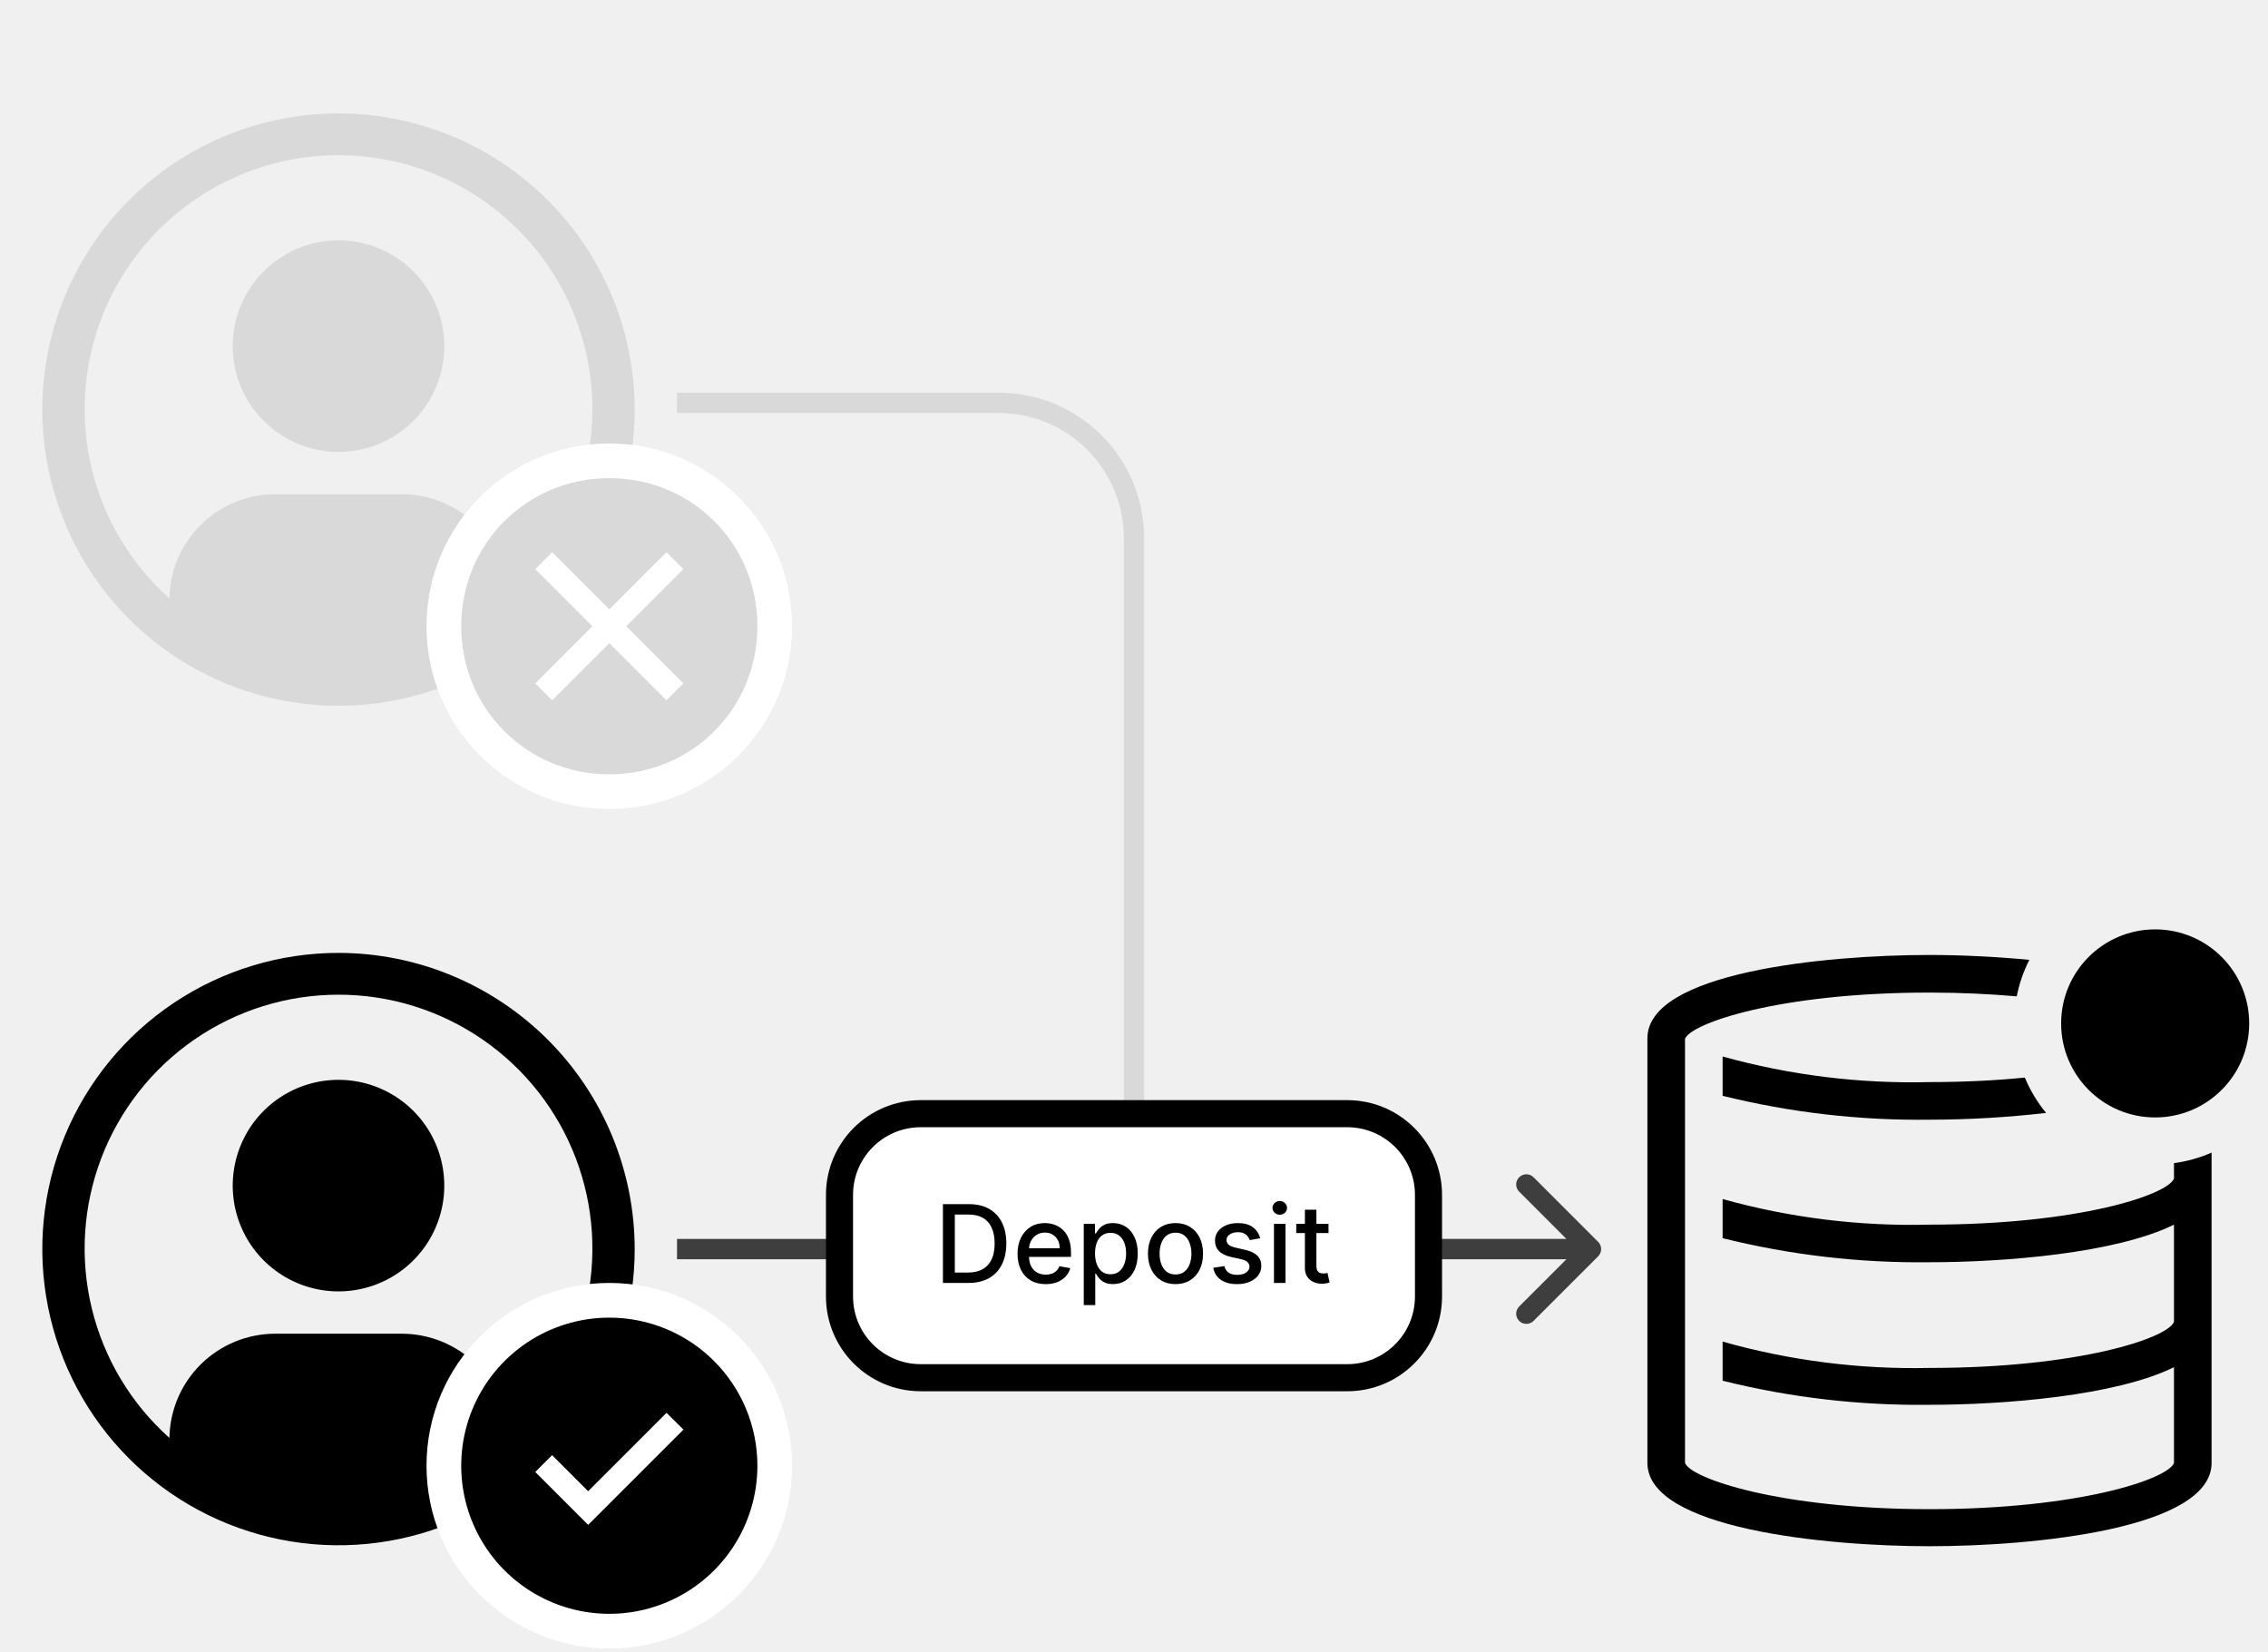
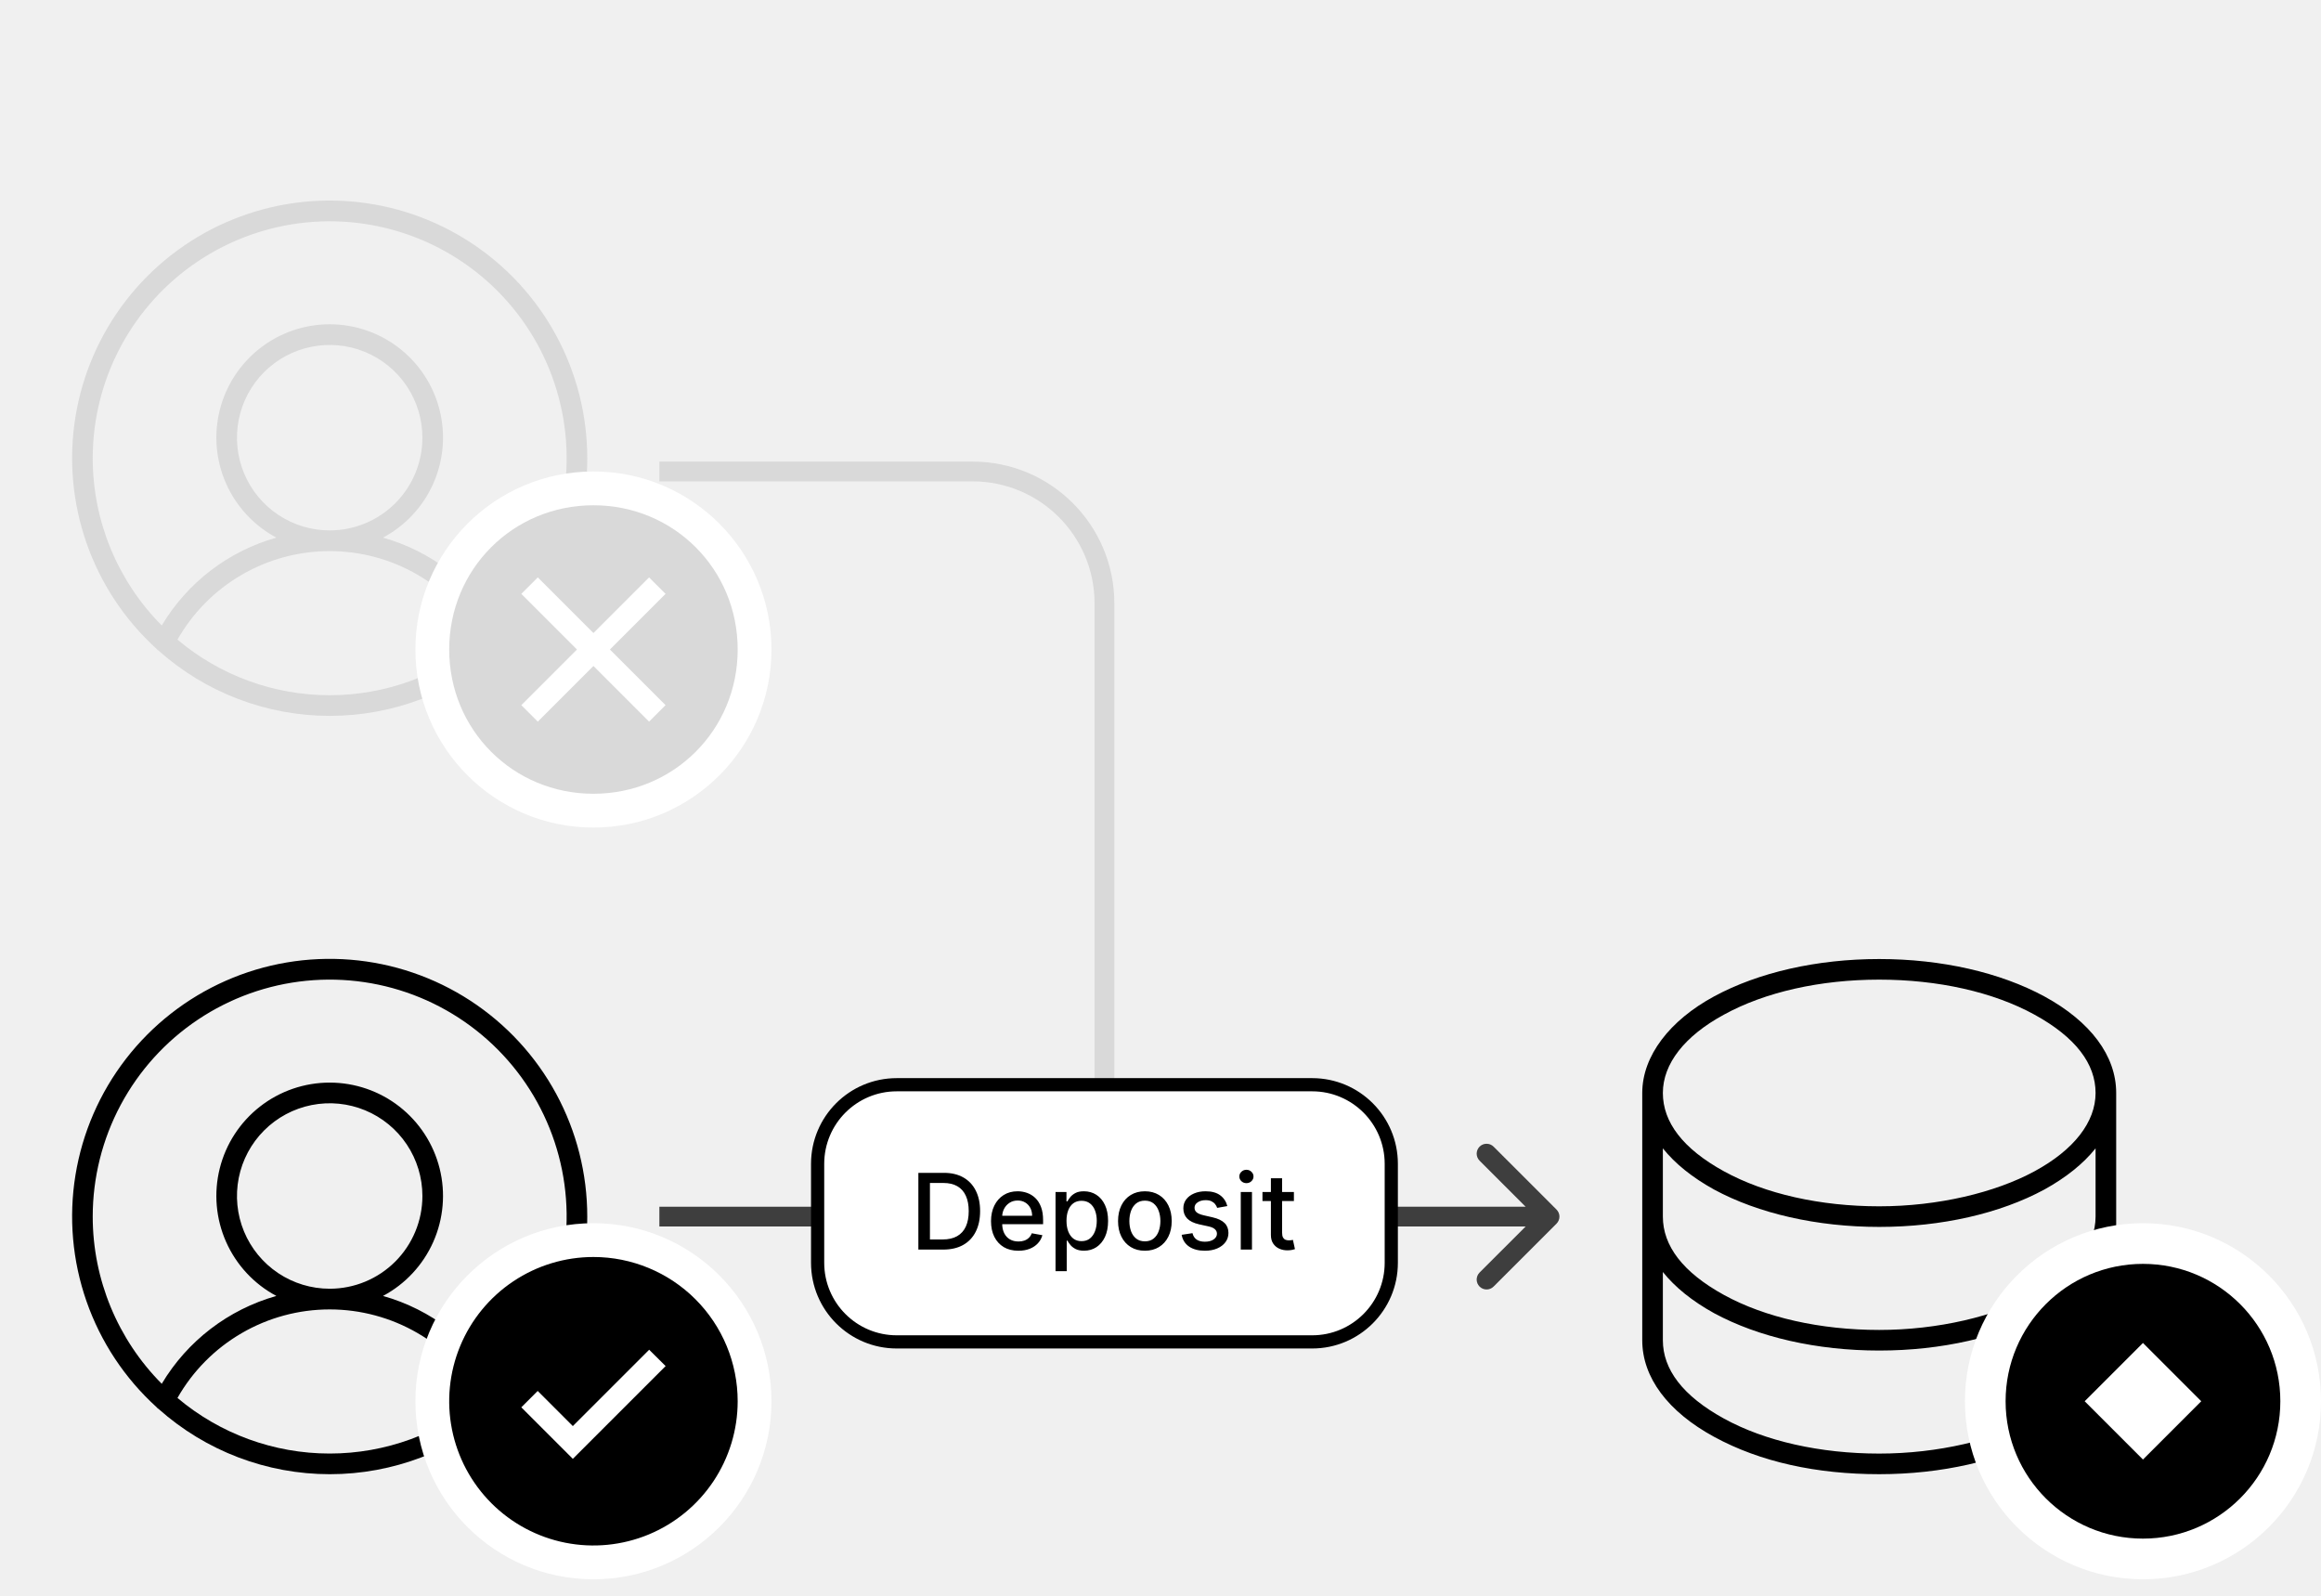
- <svg xmlns="http://www.w3.org/2000/svg" width="335" height="244" viewBox="0 0 335 244" fill="none">
-   <path d="M254.444 156.056V161.861C264.438 164.333 274.706 165.519 285 165.389C290.755 165.381 296.505 165.047 302.222 164.389C300.926 162.811 299.868 161.052 299.083 159.167C294.917 159.583 290.194 159.833 285 159.833C274.684 160.091 264.387 158.817 254.444 156.056Z" fill="black" />
-   <path d="M321.111 171.806V174.083C320.194 176.472 307.056 180.889 285 180.889C274.684 181.152 264.386 179.879 254.444 177.111V182.889C264.436 185.376 274.705 186.571 285 186.444C296.111 186.444 312.583 185.111 321.111 180.889V195.25C320.194 197.639 307.056 202.056 285 202.056C274.678 202.283 264.38 200.972 254.444 198.167V203.944C264.436 206.432 274.705 207.627 285 207.5C296.111 207.5 312.583 206.167 321.111 201.944V216.111C320.139 218.5 307 222.917 285 222.917C263 222.917 249.722 218.389 248.889 216.083V153.444C249.722 151.167 262.778 146.611 285 146.611C289.722 146.611 294.028 146.833 297.889 147.167C298.257 145.293 298.884 143.479 299.75 141.778C294.528 141.278 289.333 141.056 285 141.056C269.528 141.056 243.333 143.639 243.333 153.361V216.083C243.333 225.778 269.528 228.389 285 228.389C300.472 228.389 326.667 225.806 326.667 216.083V170.25C324.897 171.025 323.027 171.549 321.111 171.806Z" fill="black" />
-   <path d="M318.333 165.056C326.004 165.056 332.222 158.837 332.222 151.167C332.222 143.496 326.004 137.278 318.333 137.278C310.663 137.278 304.444 143.496 304.444 151.167C304.444 158.837 310.663 165.056 318.333 165.056Z" fill="black" />
-   <path d="M50 159.5C46.91 159.5 43.889 160.416 41.319 162.133C38.75 163.85 36.747 166.29 35.564 169.146C34.382 172.001 34.072 175.142 34.675 178.173C35.278 181.204 36.766 183.988 38.952 186.174C41.137 188.359 43.921 189.847 46.952 190.45C49.983 191.053 53.124 190.743 55.979 189.561C58.834 188.378 61.275 186.375 62.992 183.806C64.709 181.236 65.625 178.215 65.625 175.125C65.625 170.981 63.979 167.007 61.049 164.076C58.118 161.146 54.144 159.5 50 159.5Z" fill="black" />
-   <path d="M50 140.75C41.347 140.75 32.889 143.316 25.694 148.123C18.499 152.931 12.892 159.763 9.58 167.758C6.269 175.752 5.403 184.549 7.091 193.035C8.779 201.522 12.946 209.317 19.064 215.436C25.183 221.554 32.978 225.721 41.465 227.409C49.952 229.097 58.748 228.231 66.742 224.92C74.737 221.608 81.57 216.001 86.377 208.806C91.184 201.612 93.75 193.153 93.75 184.5C93.737 172.901 89.123 161.781 80.921 153.579C72.719 145.377 61.599 140.763 50 140.75ZM74.975 212.394C74.913 208.295 73.243 204.384 70.325 201.505C67.407 198.626 63.474 197.008 59.375 197H40.625C36.526 197.008 32.593 198.626 29.675 201.505C26.757 204.384 25.087 208.295 25.025 212.394C19.358 207.334 15.362 200.671 13.565 193.29C11.769 185.908 12.257 178.154 14.964 171.056C17.672 163.957 22.473 157.849 28.729 153.539C34.986 149.23 42.404 146.922 50.002 146.922C57.599 146.922 65.017 149.23 71.274 153.539C77.531 157.849 82.331 163.957 85.039 171.056C87.747 178.154 88.235 185.908 86.438 193.29C84.641 200.671 80.645 207.334 74.978 212.394H74.975Z" fill="black" />
-   <circle cx="90" cy="216.5" r="27" fill="white" />
-   <path d="M90 194.625C85.674 194.625 81.444 195.908 77.847 198.312C74.25 200.715 71.446 204.132 69.79 208.129C68.135 212.126 67.701 216.524 68.545 220.768C69.389 225.011 71.473 228.909 74.532 231.968C77.591 235.027 81.489 237.111 85.732 237.955C89.976 238.799 94.374 238.366 98.371 236.71C102.368 235.054 105.785 232.25 108.188 228.653C110.592 225.056 111.875 220.826 111.875 216.5C111.875 210.698 109.57 205.134 105.468 201.032C101.366 196.93 95.802 194.625 90 194.625ZM86.875 225.234L79.062 217.422L81.547 214.938L86.875 220.266L98.453 208.688L100.947 211.166L86.875 225.234Z" fill="black" />
-   <path d="M50 35.5C46.91 35.5 43.889 36.416 41.319 38.133C38.75 39.85 36.747 42.291 35.564 45.146C34.382 48.001 34.072 51.142 34.675 54.173C35.278 57.204 36.766 59.988 38.952 62.173C41.137 64.359 43.921 65.847 46.952 66.45C49.983 67.053 53.124 66.743 55.979 65.561C58.834 64.378 61.275 62.375 62.992 59.806C64.709 57.236 65.625 54.215 65.625 51.125C65.625 46.981 63.979 43.007 61.049 40.077C58.118 37.146 54.144 35.5 50 35.5Z" fill="#D9D9D9" />
-   <path d="M50 16.75C41.347 16.75 32.889 19.316 25.694 24.123C18.499 28.93 12.892 35.763 9.58 43.758C6.269 51.752 5.403 60.548 7.091 69.035C8.779 77.522 12.946 85.317 19.064 91.436C25.183 97.555 32.978 101.721 41.465 103.409C49.952 105.097 58.748 104.231 66.742 100.92C74.737 97.608 81.57 92.001 86.377 84.806C91.184 77.612 93.75 69.153 93.75 60.5C93.737 48.901 89.123 37.781 80.921 29.579C72.719 21.377 61.599 16.763 50 16.75ZM74.975 88.394C74.913 84.295 73.243 80.384 70.325 77.505C67.407 74.626 63.474 73.008 59.375 73H40.625C36.526 73.008 32.593 74.626 29.675 77.505C26.757 80.384 25.087 84.295 25.025 88.394C19.358 83.334 15.362 76.671 13.565 69.29C11.769 61.908 12.257 54.154 14.964 47.056C17.672 39.957 22.473 33.849 28.729 29.539C34.986 25.23 42.404 22.922 50.002 22.922C57.599 22.922 65.017 25.23 71.274 29.539C77.531 33.849 82.331 39.957 85.039 47.056C87.747 54.154 88.235 61.908 86.438 69.29C84.641 76.671 80.645 83.334 74.978 88.394H74.975Z" fill="#D9D9D9" />
-   <circle cx="90" cy="92.5" r="27" fill="white" />
-   <path d="M90 70.625C77.812 70.625 68.125 80.312 68.125 92.5C68.125 104.688 77.812 114.375 90 114.375C102.188 114.375 111.875 104.688 111.875 92.5C111.875 80.312 102.188 70.625 90 70.625ZM98.438 103.438L90 95L81.562 103.438L79.062 100.938L87.5 92.5L79.062 84.062L81.562 81.562L90 90L98.438 81.562L100.938 84.062L92.5 92.5L100.938 100.938L98.438 103.438Z" fill="#D9D9D9" />
-   <path d="M236.061 185.561C236.646 184.975 236.646 184.025 236.061 183.439L226.515 173.893C225.929 173.308 224.979 173.308 224.393 173.893C223.808 174.479 223.808 175.429 224.393 176.015L232.879 184.5L224.393 192.985C223.808 193.571 223.808 194.521 224.393 195.107C224.979 195.692 225.929 195.692 226.515 195.107L236.061 185.561ZM100 61H147.5V58H100V61ZM166 79.5V164.5H169V79.5H166ZM187.5 186H235V183H187.5V186ZM166 164.5C166 176.374 175.626 186 187.5 186V183C177.283 183 169 174.717 169 164.5H166ZM147.5 61C157.717 61 166 69.283 166 79.5H169C169 67.626 159.374 58 147.5 58V61Z" fill="#D9D9D9" />
+ <svg xmlns="http://www.w3.org/2000/svg" width="352" height="242" viewBox="0 0 352 242" fill="none">
+   <path d="M310.039 151.102C303.32 147.469 294.453 145.438 285 145.438C275.547 145.438 266.68 147.469 259.961 151.102C253.242 154.734 249.062 160.125 249.062 165.75V203.25C249.062 208.875 252.93 214.07 259.961 217.898C266.992 221.727 275.547 223.562 285 223.562C294.453 223.562 303.32 221.531 310.039 217.898C316.758 214.266 320.938 208.875 320.938 203.25V165.75C320.938 160.125 317.07 154.93 310.039 151.102ZM261.445 153.875C267.695 150.437 276.094 148.562 285 148.562C293.906 148.562 302.305 150.437 308.555 153.875C314.805 157.312 317.812 161.336 317.812 165.75C317.812 170.164 314.531 174.383 308.555 177.625C302.578 180.867 293.906 182.938 285 182.938C276.094 182.938 267.695 181.063 261.445 177.625C255.195 174.188 252.188 170.164 252.188 165.75C252.188 161.336 255.469 157.117 261.445 153.875ZM317.812 203.25C317.812 207.664 314.531 211.883 308.555 215.125C302.578 218.367 293.906 220.438 285 220.438C276.094 220.438 267.695 218.562 261.445 215.125C255.195 211.687 252.188 207.664 252.188 203.25V192.898C254.023 195.203 256.641 197.313 259.961 199.148C266.68 202.781 275.547 204.812 285 204.812C294.453 204.812 303.32 202.781 310.039 199.148C313.359 197.313 315.977 195.203 317.812 192.898V203.25ZM317.812 184.5C317.812 188.914 314.531 193.133 308.555 196.375C302.578 199.617 293.906 201.688 285 201.688C276.094 201.688 267.695 199.812 261.445 196.375C255.195 192.937 252.188 188.914 252.188 184.5V174.148C254.023 176.453 256.641 178.563 259.961 180.398C266.68 184.031 275.547 186.062 285 186.062C294.453 186.062 303.32 184.031 310.039 180.398C313.359 178.563 315.977 176.453 317.812 174.148V184.5Z" fill="black" />
+   <circle cx="325" cy="212.5" r="27" fill="white" />
+   <path d="M325 233.333C313.494 233.333 304.167 224.006 304.167 212.5C304.167 200.994 313.494 191.667 325 191.667C336.506 191.667 345.833 200.994 345.833 212.5C345.833 224.006 336.506 233.333 325 233.333ZM325 203.66L316.16 212.5L325 221.34L333.84 212.5L325 203.66Z" fill="black" />
+   <path d="M89.062 184.5C89.067 177.997 87.447 171.596 84.351 165.878C81.255 160.159 76.781 155.304 71.334 151.752C65.886 148.201 59.638 146.066 53.157 145.54C46.675 145.015 40.165 146.116 34.217 148.743C28.268 151.371 23.07 155.442 19.093 160.587C15.116 165.732 12.487 171.788 11.444 178.207C10.4 184.626 10.976 191.203 13.118 197.343C15.26 203.483 18.901 208.991 23.711 213.367C23.81 213.49 23.929 213.596 24.062 213.68C31.21 220.046 40.448 223.564 50.02 223.564C59.591 223.564 68.829 220.046 75.977 213.68L76.289 213.367C80.317 209.715 83.535 205.259 85.735 200.287C87.935 195.315 89.069 189.937 89.062 184.5V184.5ZM14.062 184.5C14.062 178.593 15.518 172.778 18.3 167.567C21.083 162.357 25.106 157.913 30.016 154.629C34.925 151.344 40.568 149.32 46.446 148.736C52.323 148.152 58.254 149.025 63.714 151.279C69.174 153.533 73.994 157.098 77.747 161.659C81.501 166.219 84.073 171.635 85.235 177.426C86.397 183.217 86.114 189.205 84.411 194.861C82.707 200.517 79.636 205.665 75.469 209.852C71.59 203.353 65.37 198.587 58.086 196.531C61.468 194.728 64.151 191.845 65.707 188.342C67.264 184.839 67.604 180.916 66.675 177.197C65.745 173.478 63.599 170.177 60.578 167.818C57.557 165.458 53.833 164.177 50 164.177C46.167 164.177 42.443 165.458 39.422 167.818C36.401 170.177 34.255 173.478 33.325 177.197C32.396 180.916 32.736 184.839 34.293 188.342C35.849 191.845 38.532 194.728 41.914 196.531C34.63 198.587 28.41 203.353 24.531 209.852C17.831 203.115 14.068 194.001 14.062 184.5V184.5ZM50 195.437C47.219 195.437 44.5 194.613 42.187 193.067C39.875 191.522 38.072 189.326 37.008 186.756C35.944 184.187 35.665 181.359 36.208 178.631C36.75 175.904 38.09 173.398 40.056 171.431C42.023 169.465 44.529 168.125 47.257 167.583C49.984 167.04 52.812 167.319 55.382 168.383C57.951 169.447 60.147 171.25 61.693 173.562C63.238 175.875 64.062 178.594 64.062 181.375C64.062 185.105 62.581 188.681 59.944 191.319C57.306 193.956 53.73 195.437 50 195.437V195.437ZM26.914 212C29.234 207.923 32.592 204.533 36.647 202.176C40.702 199.818 45.309 198.575 50 198.575C54.691 198.575 59.298 199.818 63.353 202.176C67.408 204.533 70.766 207.923 73.086 212C66.626 217.445 58.449 220.432 50 220.432C41.551 220.432 33.374 217.445 26.914 212V212Z" fill="black" />
+   <circle cx="90" cy="212.5" r="27" fill="white" />
+   <path d="M90 190.625C85.674 190.625 81.444 191.908 77.847 194.312C74.25 196.715 71.446 200.132 69.79 204.129C68.135 208.126 67.701 212.524 68.545 216.768C69.389 221.011 71.473 224.909 74.532 227.968C77.591 231.027 81.489 233.111 85.732 233.955C89.976 234.799 94.374 234.366 98.371 232.71C102.368 231.054 105.785 228.25 108.188 224.653C110.592 221.056 111.875 216.826 111.875 212.5C111.875 206.698 109.57 201.134 105.468 197.032C101.366 192.93 95.802 190.625 90 190.625ZM86.875 221.234L79.062 213.422L81.547 210.938L86.875 216.266L98.453 204.688L100.947 207.166L86.875 221.234Z" fill="black" />
+   <path d="M89.062 69.5C89.067 62.997 87.447 56.596 84.351 50.878C81.255 45.159 76.781 40.304 71.334 36.752C65.886 33.201 59.638 31.066 53.157 30.54C46.675 30.015 40.165 31.116 34.217 33.743C28.268 36.371 23.07 40.442 19.093 45.587C15.116 50.732 12.487 56.788 11.444 63.207C10.4 69.626 10.976 76.203 13.118 82.343C15.26 88.483 18.901 93.991 23.711 98.367C23.81 98.49 23.929 98.596 24.062 98.68C31.21 105.046 40.448 108.564 50.02 108.564C59.591 108.564 68.829 105.046 75.977 98.68L76.289 98.367C80.317 94.715 83.535 90.259 85.735 85.287C87.935 80.315 89.069 74.937 89.062 69.5V69.5ZM14.062 69.5C14.062 63.593 15.518 57.778 18.3 52.567C21.083 47.357 25.106 42.913 30.016 39.629C34.925 36.344 40.568 34.32 46.446 33.736C52.323 33.152 58.254 34.025 63.714 36.279C69.174 38.533 73.994 42.098 77.747 46.659C81.501 51.219 84.073 56.635 85.235 62.426C86.397 68.217 86.114 74.205 84.411 79.861C82.707 85.517 79.636 90.665 75.469 94.852C71.59 88.353 65.37 83.587 58.086 81.531C61.468 79.728 64.151 76.845 65.707 73.342C67.264 69.839 67.604 65.916 66.675 62.197C65.745 58.478 63.599 55.177 60.578 52.818C57.557 50.459 53.833 49.177 50 49.177C46.167 49.177 42.443 50.459 39.422 52.818C36.401 55.177 34.255 58.478 33.325 62.197C32.396 65.916 32.736 69.839 34.293 73.342C35.849 76.845 38.532 79.728 41.914 81.531C34.63 83.587 28.41 88.353 24.531 94.852C17.831 88.115 14.068 79.001 14.062 69.5V69.5ZM50 80.437C47.219 80.437 44.5 79.613 42.187 78.067C39.875 76.522 38.072 74.326 37.008 71.756C35.944 69.187 35.665 66.359 36.208 63.632C36.75 60.904 38.09 58.398 40.056 56.431C42.023 54.465 44.529 53.125 47.257 52.583C49.984 52.04 52.812 52.319 55.382 53.383C57.951 54.447 60.147 56.25 61.693 58.562C63.238 60.875 64.062 63.594 64.062 66.375C64.062 70.105 62.581 73.681 59.944 76.319C57.306 78.956 53.73 80.437 50 80.437V80.437ZM26.914 97C29.234 92.923 32.592 89.534 36.647 87.175C40.702 84.817 45.309 83.575 50 83.575C54.691 83.575 59.298 84.817 63.353 87.175C67.408 89.534 70.766 92.923 73.086 97C66.626 102.445 58.449 105.432 50 105.432C41.551 105.432 33.374 102.445 26.914 97V97Z" fill="#D9D9D9" />
+   <circle cx="90" cy="98.5" r="27" fill="white" />
+   <path d="M90 76.625C77.812 76.625 68.125 86.312 68.125 98.5C68.125 110.688 77.812 120.375 90 120.375C102.188 120.375 111.875 110.688 111.875 98.5C111.875 86.312 102.188 76.625 90 76.625ZM98.438 109.438L90 101L81.562 109.438L79.062 106.938L87.5 98.5L79.062 90.062L81.562 87.562L90 96L98.438 87.562L100.938 90.062L92.5 98.5L100.938 106.938L98.438 109.438Z" fill="#D9D9D9" />
+   <path d="M236.061 185.561C236.646 184.975 236.646 184.025 236.061 183.439L226.515 173.893C225.929 173.308 224.979 173.308 224.393 173.893C223.808 174.479 223.808 175.429 224.393 176.015L232.879 184.5L224.393 192.985C223.808 193.571 223.808 194.521 224.393 195.107C224.979 195.692 225.929 195.692 226.515 195.107L236.061 185.561ZM100 73H147.5V70H100V73ZM166 91.5V164.5H169V91.5H166ZM187.5 186H235V183H187.5V186ZM166 164.5C166 176.374 175.626 186 187.5 186V183C177.283 183 169 174.717 169 164.5H166ZM147.5 73C157.717 73 166 81.283 166 91.5H169C169 79.626 159.374 70 147.5 70V73Z" fill="#D9D9D9" />
  <path d="M236.061 185.561C236.646 184.975 236.646 184.025 236.061 183.439L226.515 173.893C225.929 173.308 224.979 173.308 224.393 173.893C223.808 174.479 223.808 175.429 224.393 176.015L232.879 184.5L224.393 192.985C223.808 193.571 223.808 194.521 224.393 195.107C224.979 195.692 225.929 195.692 226.515 195.107L236.061 185.561ZM100 186H235V183H100V186Z" fill="#3E3E3E" />
  <path d="M124 176.5C124 169.873 129.373 164.5 136 164.5H199C205.627 164.5 211 169.873 211 176.5V191.5C211 198.127 205.627 203.5 199 203.5H136C129.373 203.5 124 198.127 124 191.5V176.5Z" fill="white" />
  <path d="M143.045 189.5H139.278V177.864H143.165C144.305 177.864 145.284 178.097 146.102 178.562C146.92 179.025 147.547 179.689 147.983 180.557C148.422 181.42 148.642 182.456 148.642 183.665C148.642 184.877 148.42 185.919 147.977 186.79C147.538 187.661 146.902 188.331 146.068 188.801C145.235 189.267 144.227 189.5 143.045 189.5ZM141.034 187.966H142.949C143.835 187.966 144.572 187.799 145.159 187.466C145.746 187.129 146.186 186.642 146.477 186.006C146.769 185.366 146.915 184.585 146.915 183.665C146.915 182.752 146.769 181.977 146.477 181.341C146.189 180.705 145.759 180.222 145.188 179.892C144.616 179.562 143.905 179.398 143.057 179.398H141.034V187.966ZM154.45 189.676C153.59 189.676 152.85 189.492 152.229 189.125C151.611 188.754 151.134 188.233 150.797 187.562C150.464 186.888 150.297 186.098 150.297 185.193C150.297 184.299 150.464 183.511 150.797 182.83C151.134 182.148 151.604 181.616 152.206 181.233C152.812 180.85 153.52 180.659 154.331 180.659C154.823 180.659 155.301 180.741 155.763 180.903C156.225 181.066 156.64 181.322 157.007 181.67C157.375 182.019 157.664 182.472 157.876 183.028C158.089 183.581 158.195 184.254 158.195 185.045V185.648H151.257V184.375H156.53C156.53 183.928 156.439 183.532 156.257 183.188C156.075 182.839 155.82 182.564 155.49 182.364C155.164 182.163 154.782 182.062 154.342 182.062C153.865 182.062 153.448 182.18 153.092 182.415C152.74 182.646 152.467 182.949 152.274 183.324C152.085 183.695 151.99 184.098 151.99 184.534V185.528C151.99 186.112 152.092 186.608 152.297 187.017C152.505 187.426 152.795 187.739 153.166 187.955C153.537 188.167 153.971 188.273 154.467 188.273C154.789 188.273 155.083 188.227 155.348 188.136C155.613 188.042 155.842 187.902 156.036 187.716C156.229 187.53 156.376 187.301 156.479 187.028L158.087 187.318C157.958 187.792 157.727 188.206 157.393 188.562C157.064 188.915 156.649 189.189 156.149 189.386C155.653 189.58 155.087 189.676 154.45 189.676ZM160.08 192.773V180.773H161.739V182.188H161.881C161.979 182.006 162.121 181.795 162.307 181.557C162.492 181.318 162.75 181.11 163.08 180.932C163.409 180.75 163.845 180.659 164.386 180.659C165.091 180.659 165.72 180.837 166.273 181.193C166.826 181.549 167.259 182.062 167.574 182.733C167.892 183.403 168.051 184.21 168.051 185.153C168.051 186.097 167.894 186.905 167.58 187.58C167.265 188.25 166.833 188.767 166.284 189.131C165.735 189.491 165.108 189.67 164.403 189.67C163.873 189.67 163.439 189.581 163.102 189.403C162.769 189.225 162.508 189.017 162.318 188.778C162.129 188.54 161.983 188.328 161.881 188.142H161.778V192.773H160.08ZM161.744 185.136C161.744 185.75 161.833 186.288 162.011 186.75C162.189 187.212 162.447 187.574 162.784 187.835C163.121 188.093 163.534 188.222 164.023 188.222C164.53 188.222 164.955 188.087 165.295 187.818C165.636 187.545 165.894 187.176 166.068 186.71C166.246 186.244 166.335 185.72 166.335 185.136C166.335 184.561 166.248 184.044 166.074 183.585C165.903 183.127 165.646 182.765 165.301 182.5C164.96 182.235 164.534 182.102 164.023 182.102C163.53 182.102 163.114 182.229 162.773 182.483C162.436 182.737 162.18 183.091 162.006 183.545C161.831 184 161.744 184.53 161.744 185.136ZM173.631 189.676C172.813 189.676 172.098 189.489 171.489 189.114C170.879 188.739 170.405 188.214 170.068 187.54C169.731 186.866 169.562 186.078 169.562 185.176C169.562 184.271 169.731 183.479 170.068 182.801C170.405 182.123 170.879 181.597 171.489 181.222C172.098 180.847 172.813 180.659 173.631 180.659C174.449 180.659 175.163 180.847 175.773 181.222C176.383 181.597 176.856 182.123 177.193 182.801C177.53 183.479 177.699 184.271 177.699 185.176C177.699 186.078 177.53 186.866 177.193 187.54C176.856 188.214 176.383 188.739 175.773 189.114C175.163 189.489 174.449 189.676 173.631 189.676ZM173.636 188.25C174.167 188.25 174.606 188.11 174.955 187.83C175.303 187.549 175.561 187.176 175.727 186.71C175.898 186.244 175.983 185.731 175.983 185.17C175.983 184.614 175.898 184.102 175.727 183.636C175.561 183.167 175.303 182.79 174.955 182.506C174.606 182.222 174.167 182.08 173.636 182.08C173.102 182.08 172.659 182.222 172.307 182.506C171.958 182.79 171.699 183.167 171.528 183.636C171.362 184.102 171.278 184.614 171.278 185.17C171.278 185.731 171.362 186.244 171.528 186.71C171.699 187.176 171.958 187.549 172.307 187.83C172.659 188.11 173.102 188.25 173.636 188.25ZM186.135 182.903L184.595 183.176C184.531 182.979 184.429 182.792 184.288 182.614C184.152 182.436 183.966 182.29 183.732 182.176C183.497 182.062 183.203 182.006 182.851 182.006C182.37 182.006 181.968 182.114 181.646 182.33C181.324 182.542 181.163 182.816 181.163 183.153C181.163 183.445 181.271 183.68 181.487 183.858C181.703 184.036 182.052 184.182 182.533 184.295L183.919 184.614C184.722 184.799 185.321 185.085 185.714 185.472C186.108 185.858 186.305 186.36 186.305 186.977C186.305 187.5 186.154 187.966 185.851 188.375C185.552 188.78 185.133 189.098 184.595 189.33C184.061 189.561 183.442 189.676 182.737 189.676C181.76 189.676 180.963 189.468 180.345 189.051C179.728 188.631 179.349 188.034 179.209 187.261L180.851 187.011C180.953 187.439 181.163 187.763 181.482 187.983C181.8 188.199 182.214 188.307 182.726 188.307C183.283 188.307 183.728 188.191 184.061 187.96C184.394 187.725 184.561 187.439 184.561 187.102C184.561 186.83 184.459 186.6 184.254 186.415C184.054 186.229 183.745 186.089 183.328 185.994L181.851 185.67C181.036 185.485 180.434 185.189 180.044 184.784C179.658 184.379 179.464 183.866 179.464 183.244C179.464 182.729 179.608 182.278 179.896 181.892C180.184 181.506 180.582 181.205 181.089 180.989C181.597 180.769 182.179 180.659 182.834 180.659C183.777 180.659 184.519 180.864 185.061 181.273C185.603 181.678 185.961 182.222 186.135 182.903ZM188.173 189.5V180.773H189.872V189.5H188.173ZM189.031 179.426C188.736 179.426 188.482 179.328 188.27 179.131C188.062 178.93 187.957 178.691 187.957 178.415C187.957 178.134 188.062 177.896 188.27 177.699C188.482 177.498 188.736 177.398 189.031 177.398C189.327 177.398 189.579 177.498 189.787 177.699C189.999 177.896 190.105 178.134 190.105 178.415C190.105 178.691 189.999 178.93 189.787 179.131C189.579 179.328 189.327 179.426 189.031 179.426ZM196.232 180.773V182.136H191.464V180.773H196.232ZM192.743 178.682H194.442V186.938C194.442 187.267 194.491 187.515 194.589 187.682C194.688 187.845 194.815 187.956 194.97 188.017C195.129 188.074 195.302 188.102 195.487 188.102C195.624 188.102 195.743 188.093 195.845 188.074C195.947 188.055 196.027 188.04 196.084 188.028L196.391 189.432C196.292 189.47 196.152 189.508 195.97 189.545C195.788 189.587 195.561 189.61 195.288 189.614C194.841 189.621 194.425 189.542 194.038 189.375C193.652 189.208 193.339 188.951 193.101 188.602C192.862 188.254 192.743 187.816 192.743 187.29V178.682Z" fill="black" />
-   <path d="M136 166.5H199V162.5H136V166.5ZM209 176.5V191.5H213V176.5H209ZM199 201.5H136V205.5H199V201.5ZM126 191.5V176.5H122V191.5H126ZM136 201.5C130.477 201.5 126 197.023 126 191.5H122C122 199.232 128.268 205.5 136 205.5V201.5ZM209 191.5C209 197.023 204.523 201.5 199 201.5V205.5C206.732 205.5 213 199.232 213 191.5H209ZM199 166.5C204.523 166.5 209 170.977 209 176.5H213C213 168.768 206.732 162.5 199 162.5V166.5ZM136 162.5C128.268 162.5 122 168.768 122 176.5H126C126 170.977 130.477 166.5 136 166.5V162.5Z" fill="black" />
+   <path d="M136 165.5H199V163.5H136V165.5ZM210 176.5V191.5H212V176.5H210ZM199 202.5H136V204.5H199V202.5ZM125 191.5V176.5H123V191.5H125ZM136 202.5C129.925 202.5 125 197.575 125 191.5H123C123 198.68 128.82 204.5 136 204.5V202.5ZM210 191.5C210 197.575 205.075 202.5 199 202.5V204.5C206.18 204.5 212 198.68 212 191.5H210ZM199 165.5C205.075 165.5 210 170.425 210 176.5H212C212 169.32 206.18 163.5 199 163.5V165.5ZM136 163.5C128.82 163.5 123 169.32 123 176.5H125C125 170.425 129.925 165.5 136 165.5V163.5Z" fill="black" />
</svg>
